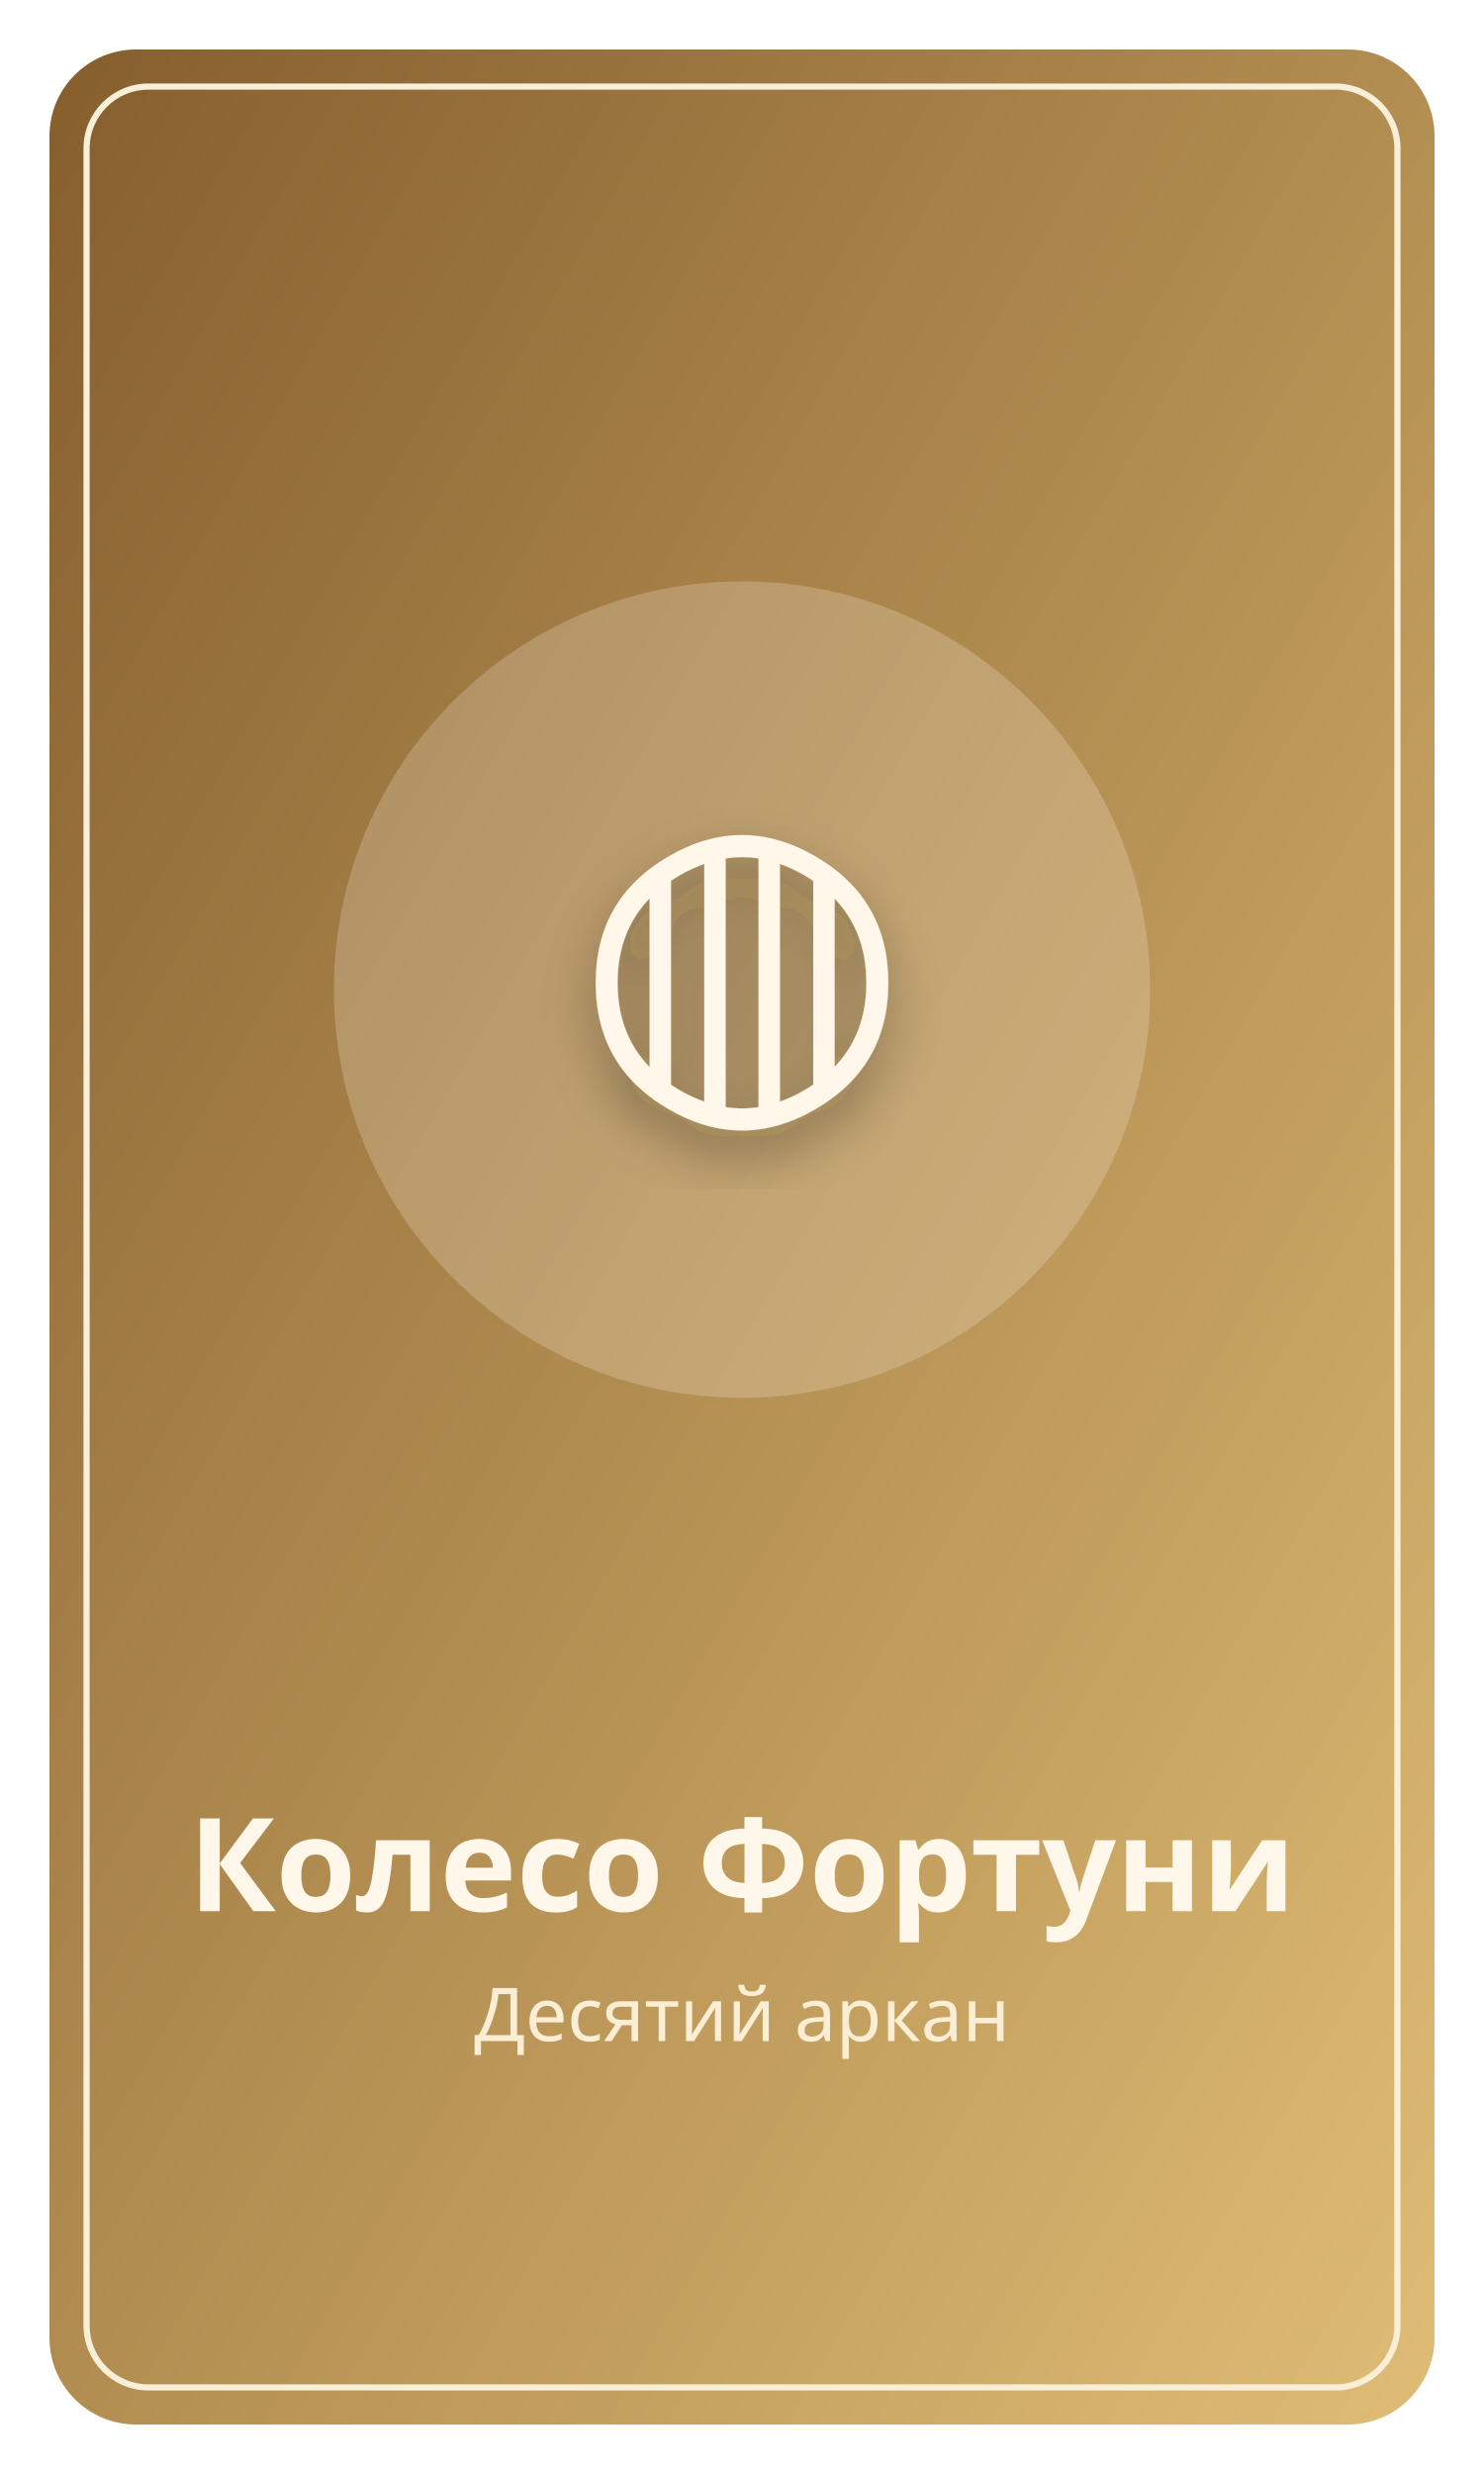
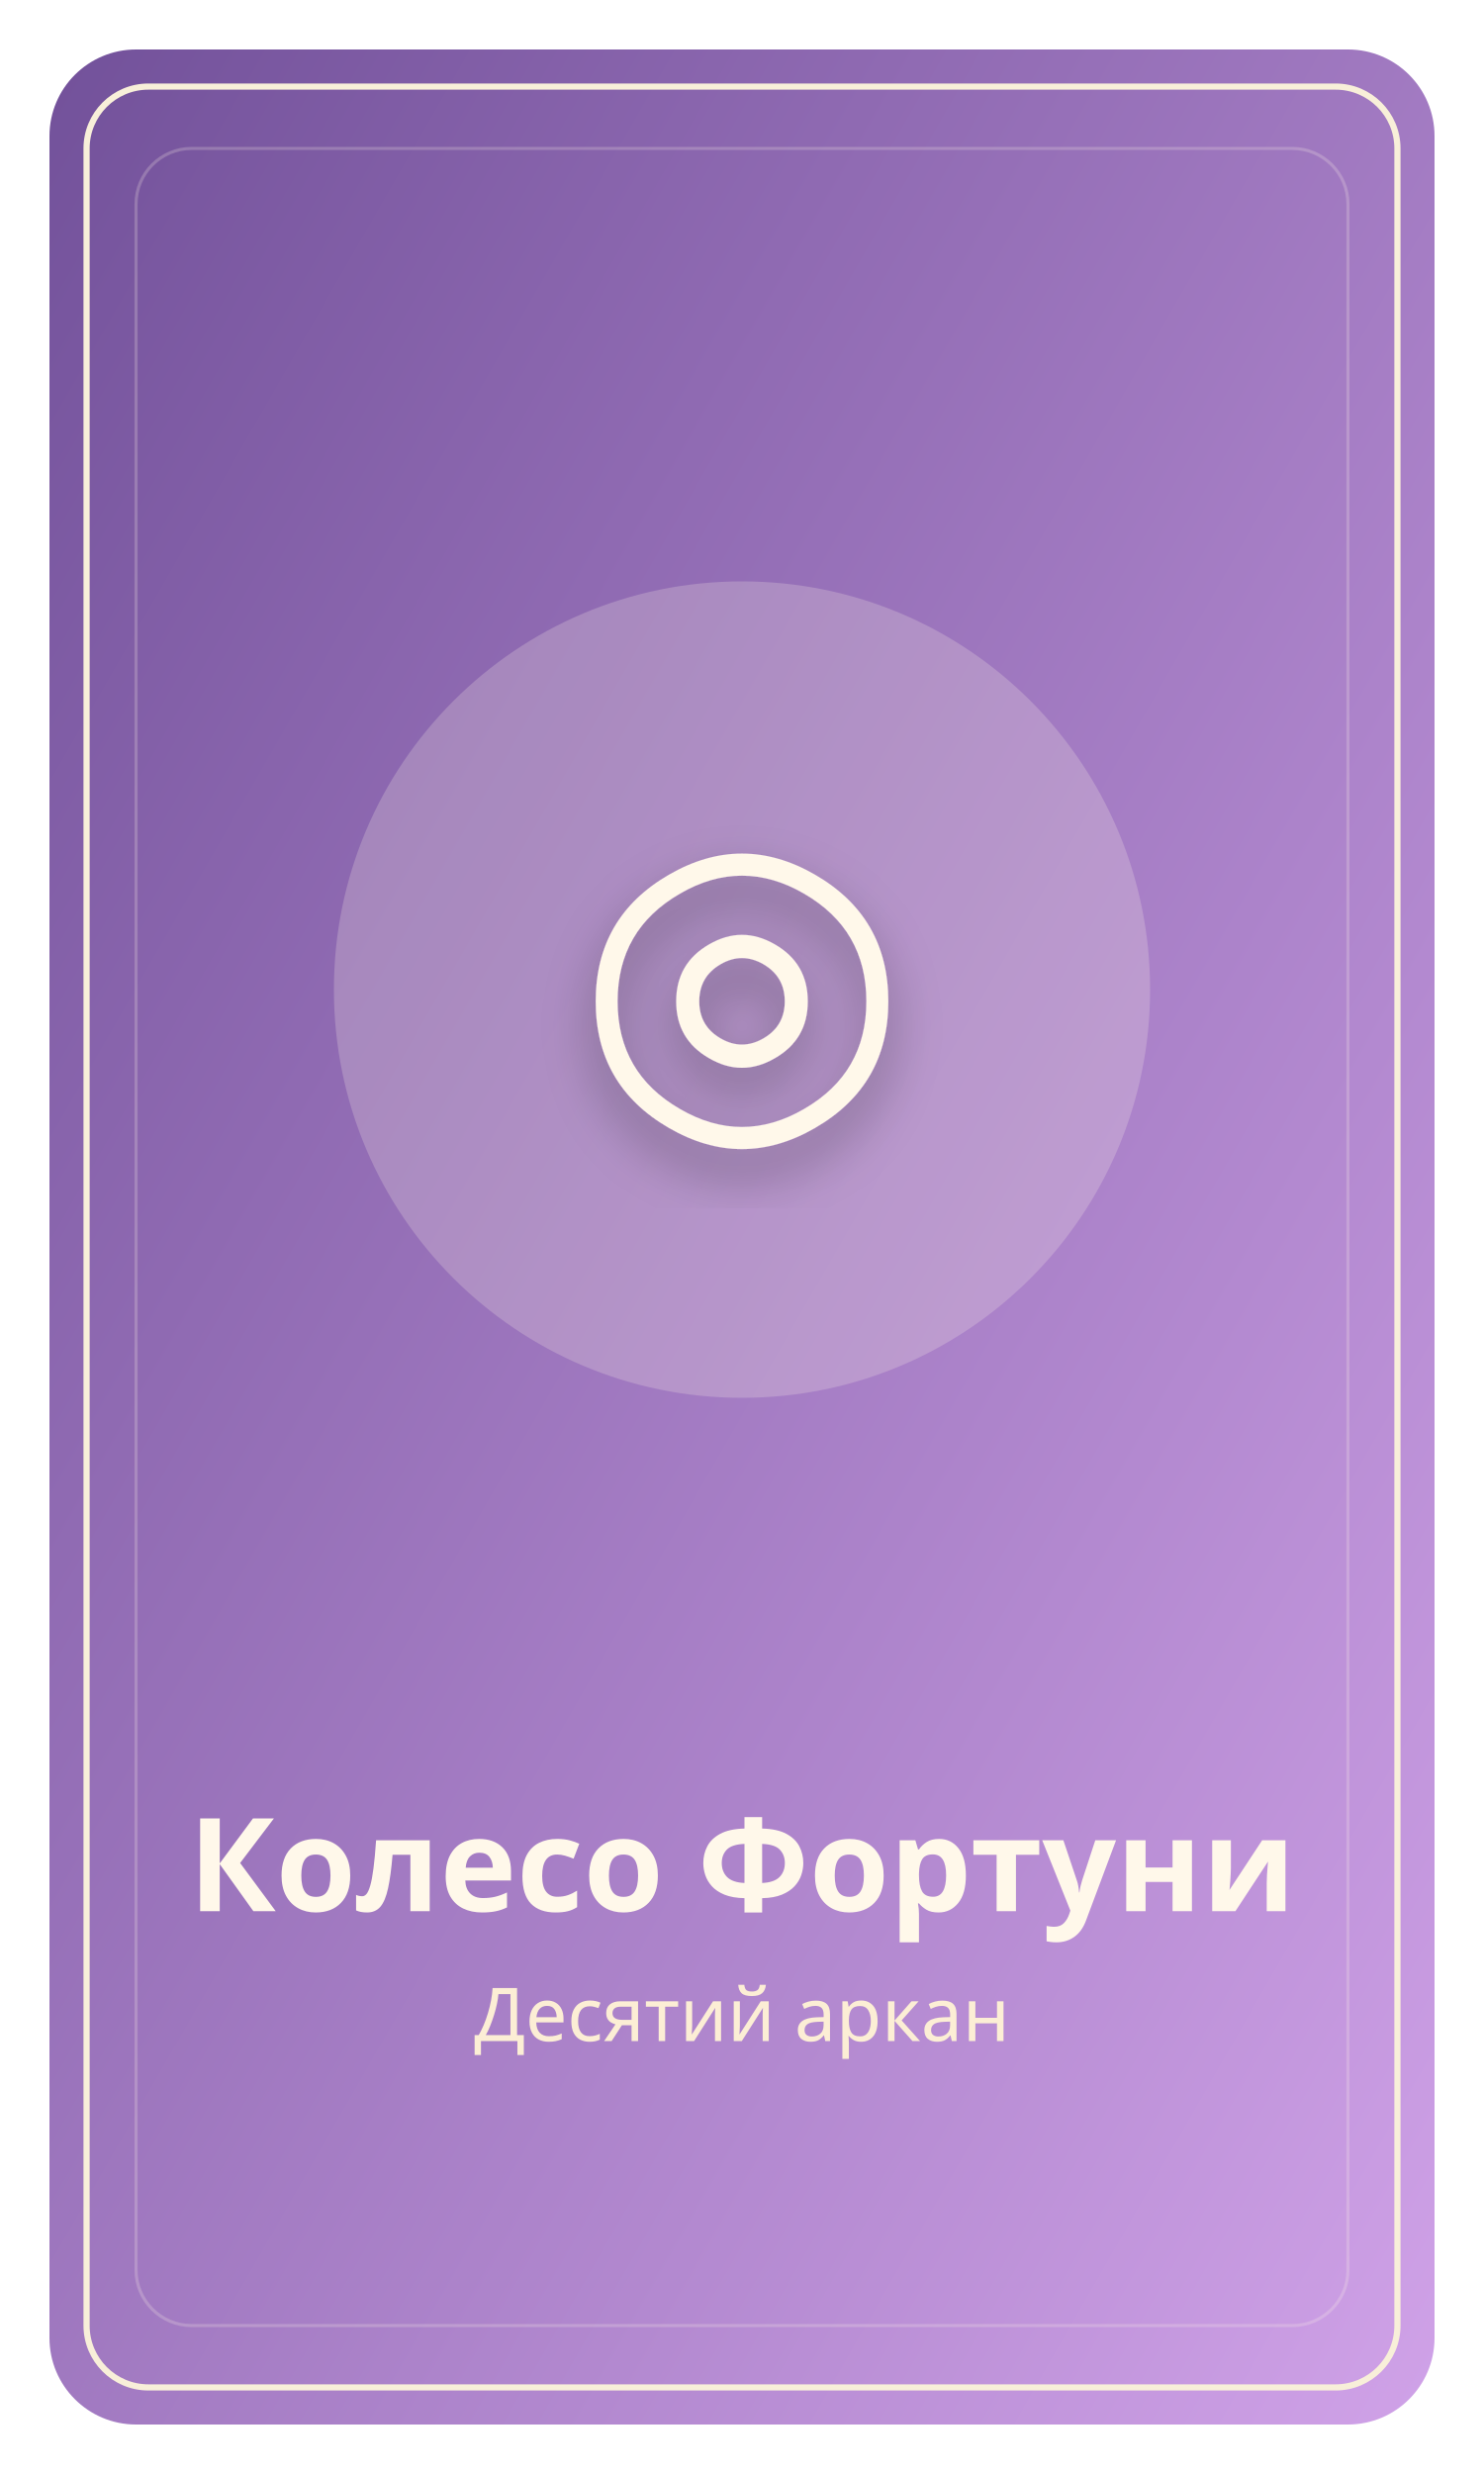
<svg xmlns="http://www.w3.org/2000/svg" width="480" height="800" viewBox="0 0 480 800" fill="none">
  <defs>
-     <linearGradient id="bg" x1="0" y1="0" x2="1" y2="1">
-       <stop offset="0%" stop-color="#855E2D" />
-       <stop offset="100%" stop-color="#E0BD76" />
+     <linearGradient id="bg_wheel-of-fortune" x1="0" y1="0" x2="1" y2="1">
+       <stop offset="0%" stop-color="#72519A" />
+       <stop offset="100%" stop-color="#D0A2E8" />
    </linearGradient>
    <filter id="shadow" x="-20%" y="-20%" width="140%" height="140%">
      <feDropShadow dx="0" dy="8" stdDeviation="8" flood-color="#1D160F" flood-opacity="0.35" />
    </filter>
  </defs>
-   <rect x="16" y="16" width="448" height="768" rx="28" fill="url(#bg)" />
+   <rect x="16" y="16" width="448" height="768" rx="28" fill="url(#bg_wheel-of-fortune)" />
  <rect x="28" y="28" width="424" height="744" rx="20" stroke="#F8EFD9" stroke-width="2" />
+   <rect x="44" y="48" width="392" height="704" rx="18" stroke="#FFF7E7" stroke-opacity="0.22" stroke-width="1" />
  <circle cx="240" cy="320" r="132" fill="#FFF7E7" fill-opacity="0.22" />
-   <text x="240" y="350" text-anchor="middle" font-size="124" fill="#FFF8EA" filter="url(#shadow)">◍</text>
+   <text x="240" y="356" text-anchor="middle" font-size="124" fill="#FFF8EA" filter="url(#shadow)" font-family="Georgia, serif">◎</text>
  <text x="240" y="618" text-anchor="middle" font-size="42" fill="#FFF8EA" font-family="Montserrat, Trebuchet MS, sans-serif" font-weight="700">Колесо Фортуни</text>
  <text x="240" y="660" text-anchor="middle" font-size="24" fill="#FCEED5" font-family="Montserrat, Trebuchet MS, sans-serif">Десятий аркан</text>
</svg>
